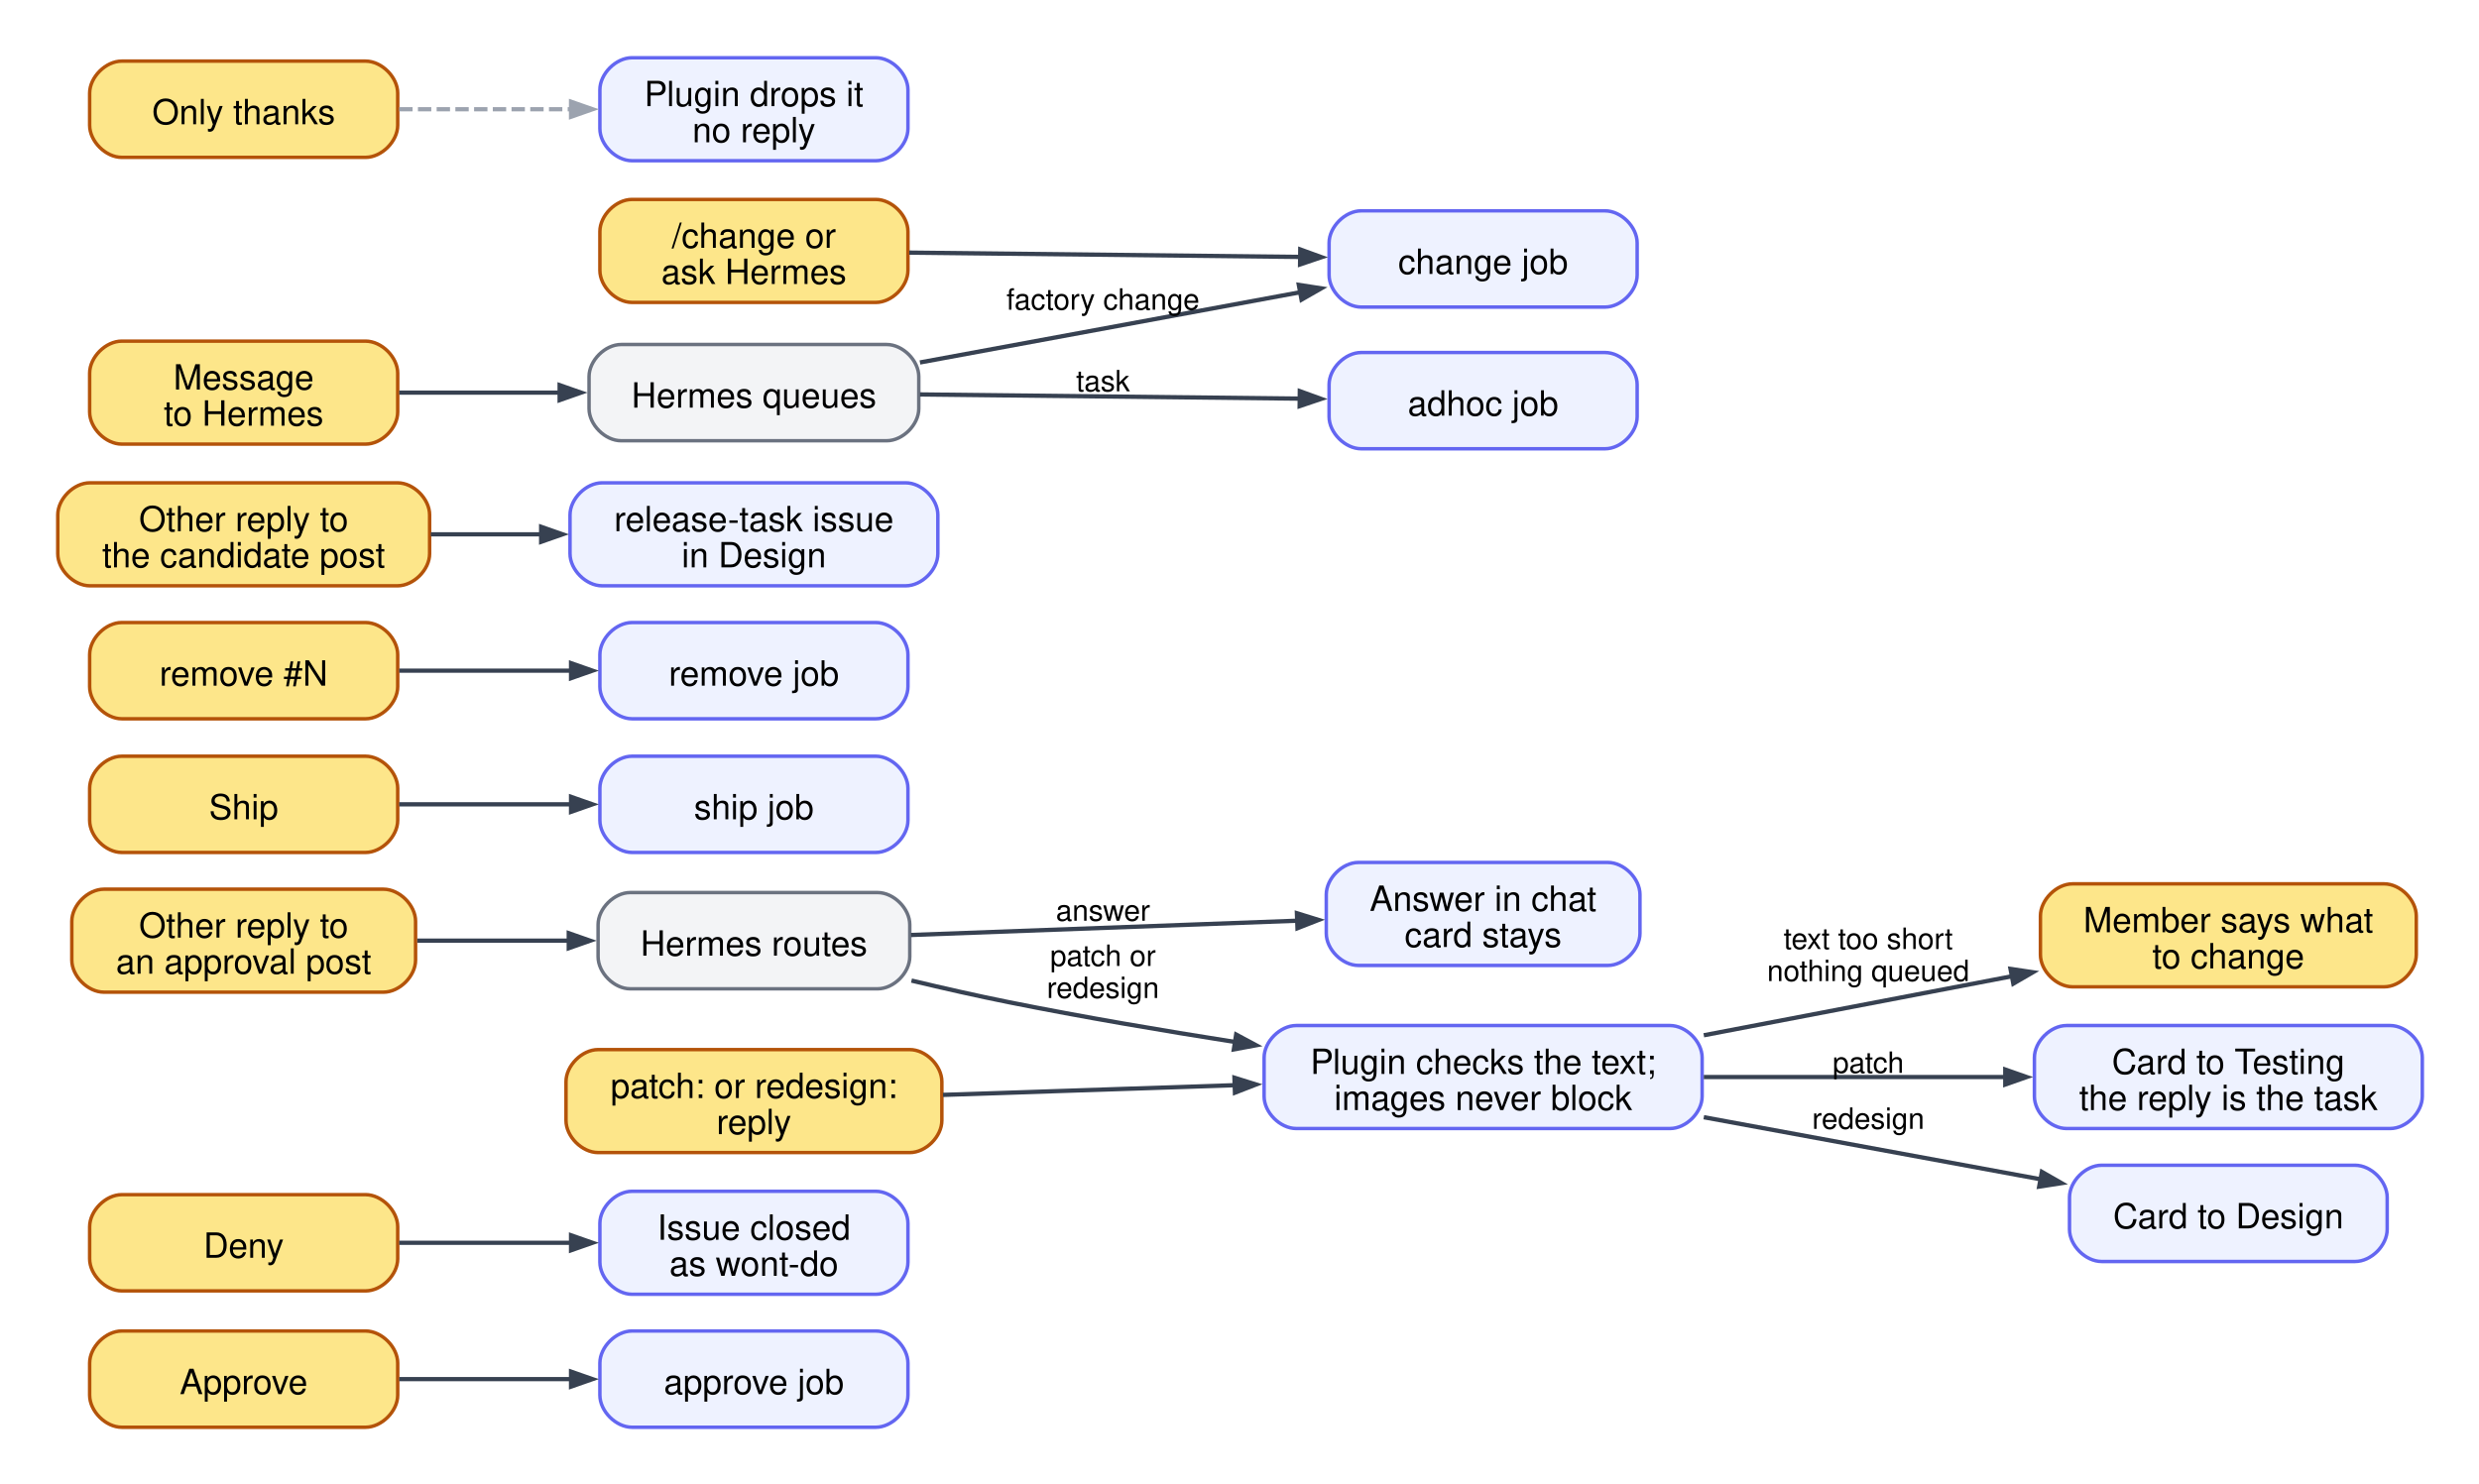
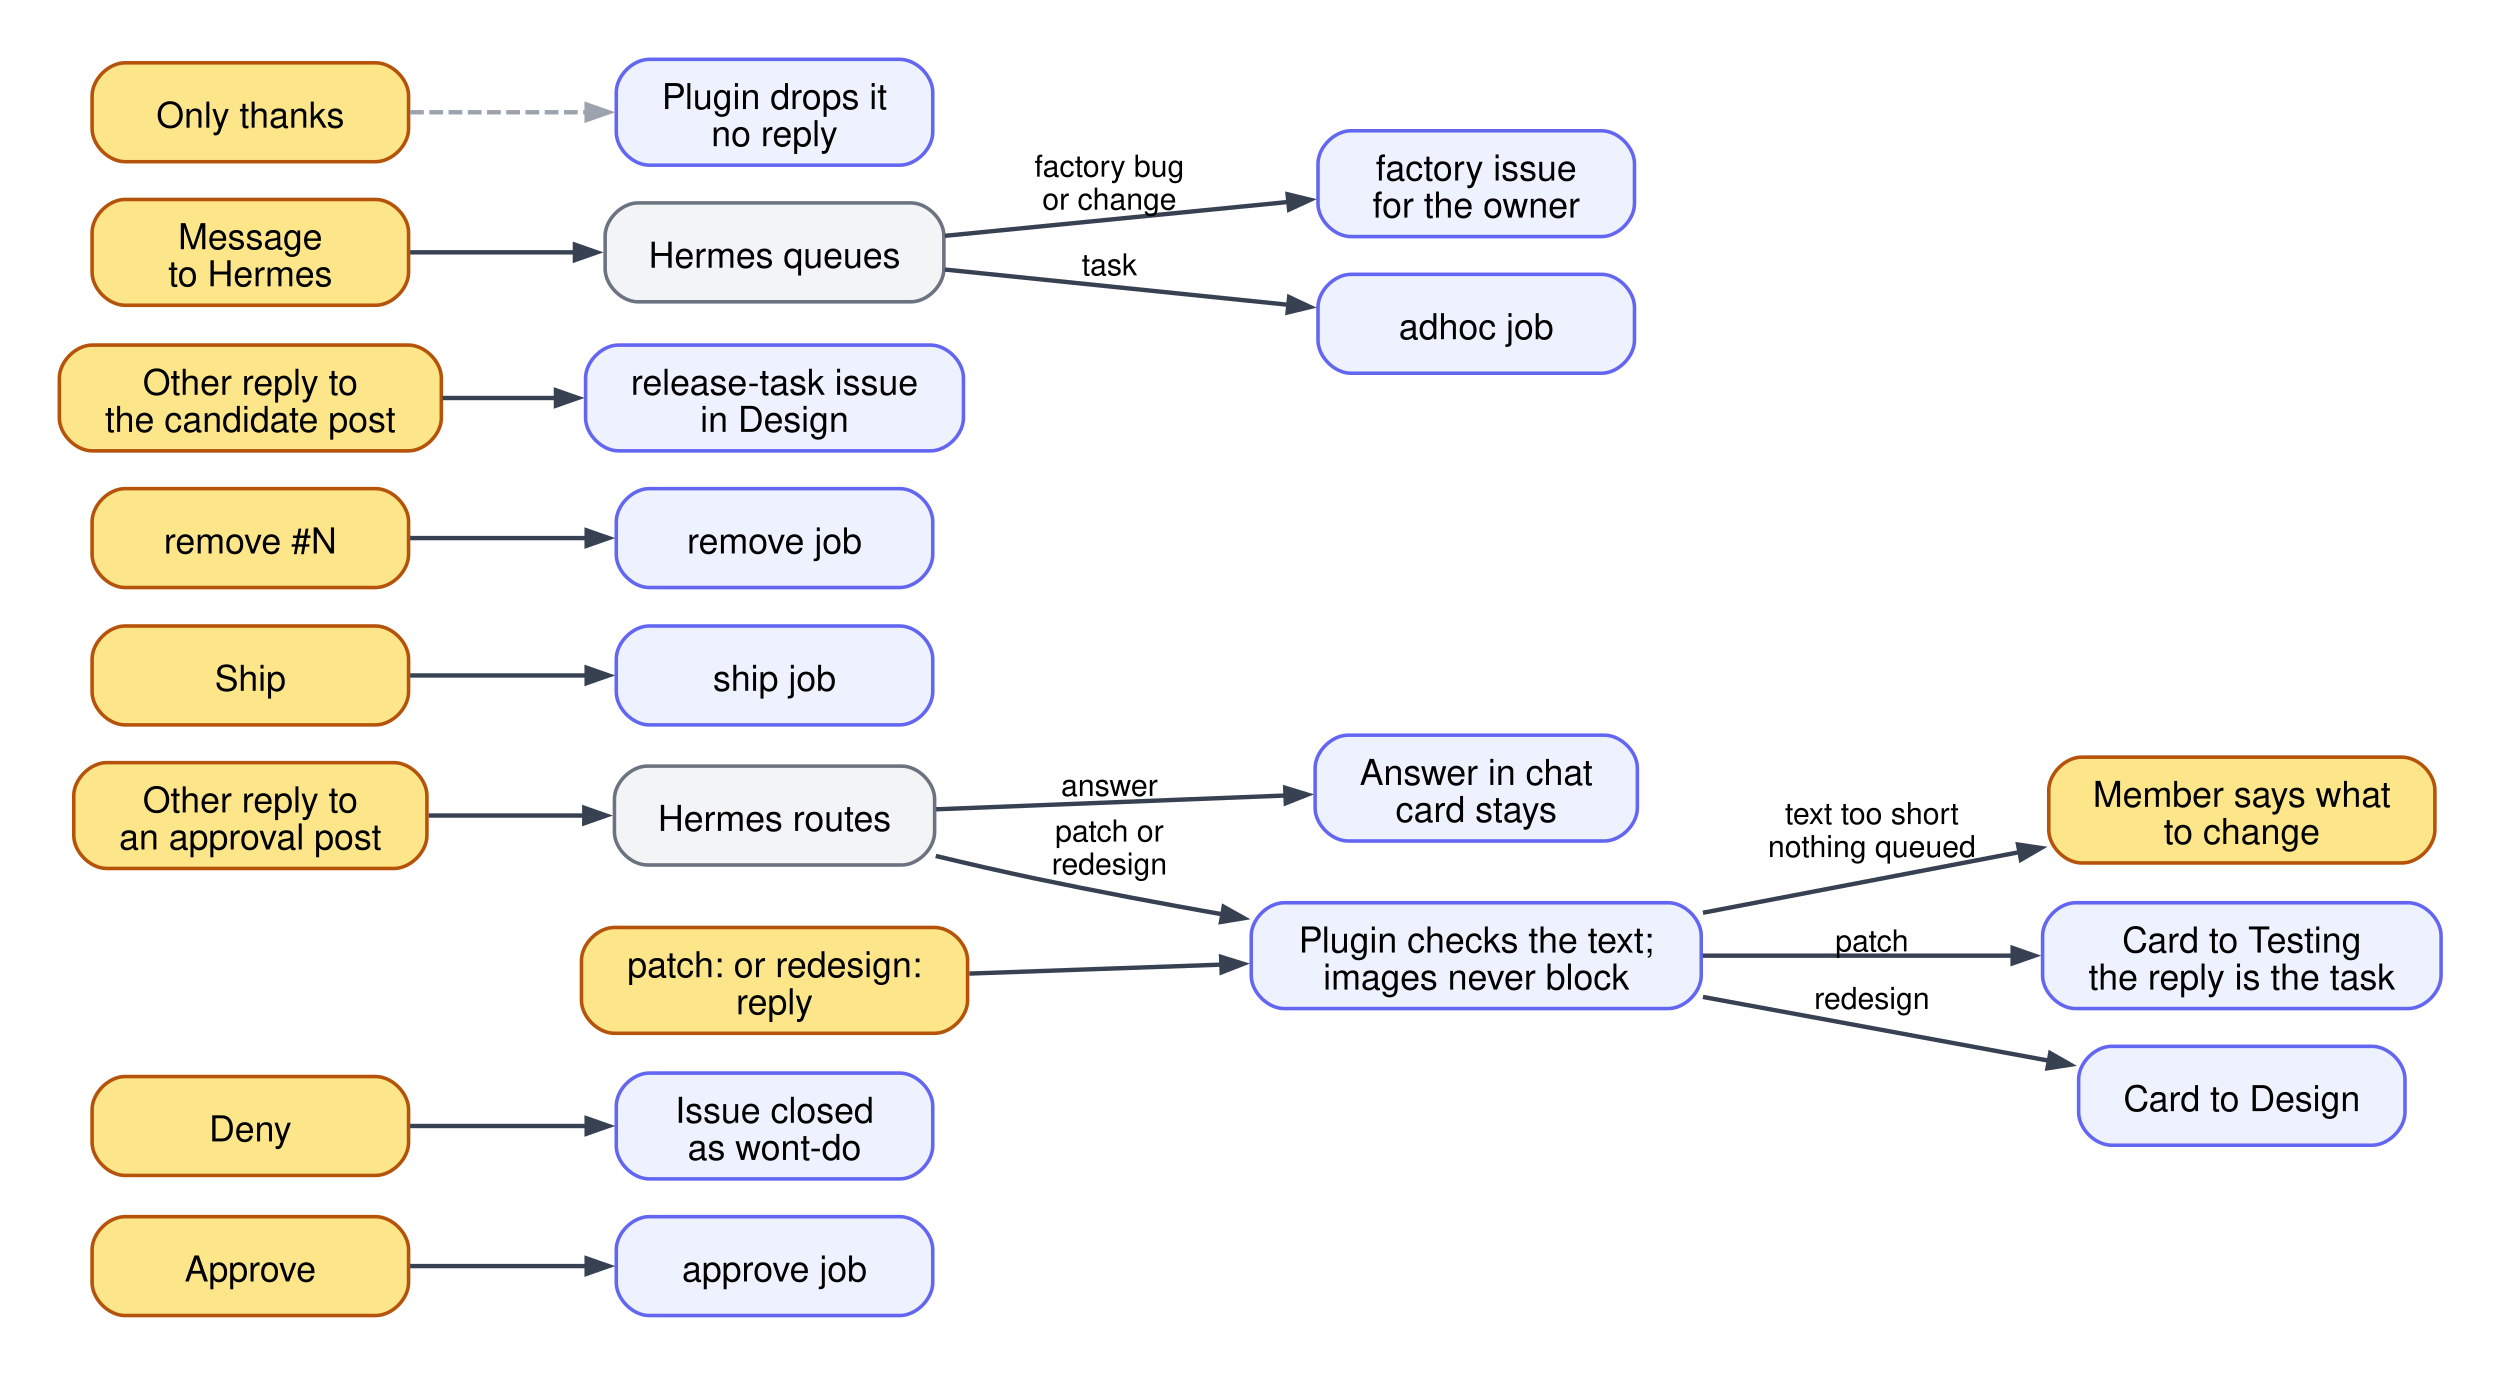
- <svg xmlns="http://www.w3.org/2000/svg" width="927pt" height="555pt" viewBox="0.00 0.00 927.00 555.00">
-   <g id="graph0" class="graph" transform="scale(1 1) rotate(0) translate(21.6 533.86)">
-     <polygon fill="white" stroke="none" points="-21.6,21.6 -21.6,-533.86 905.8,-533.86 905.8,21.6 -21.6,21.6" />
+ <svg xmlns="http://www.w3.org/2000/svg" width="910pt" height="500pt" viewBox="0.00 0.00 910.00 500.00">
+   <g id="graph0" class="graph" transform="scale(1 1) rotate(0) translate(21.6 478.86)">
+     <polygon fill="white" stroke="none" points="-21.6,21.6 -21.6,-478.86 888.55,-478.86 888.55,21.6 -21.6,21.6" />
    <g id="node1" class="node">
      <path fill="#fde68a" stroke="#b45309" stroke-width="1.3" d="M115.12,-36C115.12,-36 23.92,-36 23.92,-36 17.92,-36 11.92,-30 11.92,-24 11.92,-24 11.92,-12 11.92,-12 11.92,-6 17.92,0 23.92,0 23.92,0 115.12,0 115.12,0 121.12,0 127.12,-6 127.12,-12 127.12,-12 127.12,-24 127.12,-24 127.12,-30 121.12,-36 115.12,-36" />
      <text xml:space="preserve" text-anchor="middle" x="69.52" y="-12.4" font-family="Helvetica,sans-Serif" font-size="13.00">Approve</text>
    </g>
-     <g id="node15" class="node">
+     <g id="node14" class="node">
      <path fill="#eef2ff" stroke="#6366f1" stroke-width="1.3" d="M305.92,-36C305.92,-36 214.72,-36 214.72,-36 208.72,-36 202.72,-30 202.72,-24 202.72,-24 202.72,-12 202.72,-12 202.72,-6 208.72,0 214.72,0 214.72,0 305.92,0 305.92,0 311.92,0 317.92,-6 317.92,-12 317.92,-12 317.92,-24 317.92,-24 317.92,-30 311.92,-36 305.92,-36" />
      <text xml:space="preserve" text-anchor="middle" x="260.32" y="-12.4" font-family="Helvetica,sans-Serif" font-size="13.00">approve job</text>
    </g>
    <g id="edge1" class="edge">
      <path fill="none" stroke="#374151" stroke-width="1.6" d="M127.68,-18C148.02,-18 171.09,-18 192.19,-18" />
      <polygon fill="#374151" stroke="#374151" stroke-width="1.6" points="191.94,-20.8 199.94,-18 191.94,-15.2 191.94,-20.8" />
    </g>
    <g id="node2" class="node">
      <path fill="#fde68a" stroke="#b45309" stroke-width="1.3" d="M115.12,-87C115.12,-87 23.92,-87 23.92,-87 17.92,-87 11.92,-81 11.92,-75 11.92,-75 11.92,-63 11.92,-63 11.92,-57 17.92,-51 23.92,-51 23.92,-51 115.12,-51 115.12,-51 121.12,-51 127.12,-57 127.12,-63 127.12,-63 127.12,-75 127.12,-75 127.12,-81 121.12,-87 115.12,-87" />
      <text xml:space="preserve" text-anchor="middle" x="69.52" y="-63.4" font-family="Helvetica,sans-Serif" font-size="13.00">Deny</text>
    </g>
-     <g id="node16" class="node">
+     <g id="node15" class="node">
      <path fill="#eef2ff" stroke="#6366f1" stroke-width="1.3" d="M305.92,-88.26C305.92,-88.26 214.72,-88.26 214.72,-88.26 208.72,-88.26 202.72,-82.26 202.72,-76.26 202.72,-76.26 202.72,-61.74 202.72,-61.74 202.72,-55.74 208.72,-49.74 214.72,-49.74 214.72,-49.74 305.92,-49.74 305.92,-49.74 311.92,-49.74 317.92,-55.74 317.92,-61.74 317.92,-61.74 317.92,-76.26 317.92,-76.26 317.92,-82.26 311.92,-88.26 305.92,-88.26" />
      <text xml:space="preserve" text-anchor="middle" x="260.32" y="-70.15" font-family="Helvetica,sans-Serif" font-size="13.00">Issue closed</text>
      <text xml:space="preserve" text-anchor="middle" x="260.32" y="-56.65" font-family="Helvetica,sans-Serif" font-size="13.00">as wont-do</text>
    </g>
    <g id="edge2" class="edge">
      <path fill="none" stroke="#374151" stroke-width="1.6" d="M127.68,-69C148.02,-69 171.09,-69 192.19,-69" />
      <polygon fill="#374151" stroke="#374151" stroke-width="1.6" points="191.94,-71.8 199.94,-69 191.94,-66.2 191.94,-71.8" />
    </g>
    <g id="node3" class="node">
      <path fill="#fde68a" stroke="#b45309" stroke-width="1.3" d="M121.8,-201.26C121.8,-201.26 17.25,-201.26 17.25,-201.26 11.25,-201.26 5.25,-195.26 5.25,-189.26 5.25,-189.26 5.25,-174.74 5.25,-174.74 5.25,-168.74 11.25,-162.74 17.25,-162.74 17.25,-162.74 121.8,-162.74 121.8,-162.74 127.8,-162.74 133.8,-168.74 133.8,-174.74 133.8,-174.74 133.8,-189.26 133.8,-189.26 133.8,-195.26 127.8,-201.26 121.8,-201.26" />
      <text xml:space="preserve" text-anchor="middle" x="69.52" y="-183.15" font-family="Helvetica,sans-Serif" font-size="13.00">Other reply to</text>
      <text xml:space="preserve" text-anchor="middle" x="69.52" y="-169.65" font-family="Helvetica,sans-Serif" font-size="13.00">an approval post</text>
    </g>
-     <g id="node12" class="node">
+     <g id="node11" class="node">
      <path fill="#f3f4f6" stroke="#6b7280" stroke-width="1.3" d="M306.6,-200C306.6,-200 214.05,-200 214.05,-200 208.05,-200 202.05,-194 202.05,-188 202.05,-188 202.05,-176 202.05,-176 202.05,-170 208.05,-164 214.05,-164 214.05,-164 306.6,-164 306.6,-164 312.6,-164 318.6,-170 318.6,-176 318.6,-176 318.6,-188 318.6,-188 318.6,-194 312.6,-200 306.6,-200" />
      <text xml:space="preserve" text-anchor="middle" x="260.32" y="-176.4" font-family="Helvetica,sans-Serif" font-size="13.00">Hermes routes</text>
    </g>
    <g id="edge3" class="edge">
      <path fill="none" stroke="#374151" stroke-width="1.6" d="M134.44,-182C152.68,-182 172.62,-182 191.11,-182" />
      <polygon fill="#374151" stroke="#374151" stroke-width="1.6" points="191.08,-184.8 199.08,-182 191.08,-179.2 191.08,-184.8" />
    </g>
    <g id="node4" class="node">
      <path fill="#fde68a" stroke="#b45309" stroke-width="1.3" d="M318.6,-141.26C318.6,-141.26 202.05,-141.26 202.05,-141.26 196.05,-141.26 190.05,-135.26 190.05,-129.26 190.05,-129.26 190.05,-114.74 190.05,-114.74 190.05,-108.74 196.05,-102.74 202.05,-102.74 202.05,-102.74 318.6,-102.74 318.6,-102.74 324.6,-102.74 330.6,-108.74 330.6,-114.74 330.6,-114.74 330.6,-129.26 330.6,-129.26 330.6,-135.26 324.6,-141.26 318.6,-141.26" />
      <text xml:space="preserve" text-anchor="middle" x="260.32" y="-123.15" font-family="Helvetica,sans-Serif" font-size="13.00">patch: or redesign:</text>
      <text xml:space="preserve" text-anchor="middle" x="260.32" y="-109.65" font-family="Helvetica,sans-Serif" font-size="13.00">reply</text>
    </g>
-     <g id="node14" class="node">
-       <path fill="#eef2ff" stroke="#6366f1" stroke-width="1.3" d="M602.9,-150.26C602.9,-150.26 463.1,-150.26 463.1,-150.26 457.1,-150.26 451.1,-144.26 451.1,-138.26 451.1,-138.26 451.1,-123.74 451.1,-123.74 451.1,-117.74 457.1,-111.74 463.1,-111.74 463.1,-111.74 602.9,-111.74 602.9,-111.74 608.9,-111.74 614.9,-117.74 614.9,-123.74 614.9,-123.74 614.9,-138.26 614.9,-138.26 614.9,-144.26 608.9,-150.26 602.9,-150.26" />
-       <text xml:space="preserve" text-anchor="middle" x="533" y="-132.15" font-family="Helvetica,sans-Serif" font-size="13.00">Plugin checks the text;</text>
-       <text xml:space="preserve" text-anchor="middle" x="533" y="-118.65" font-family="Helvetica,sans-Serif" font-size="13.00">images never block</text>
+     <g id="node13" class="node">
+       <path fill="#eef2ff" stroke="#6366f1" stroke-width="1.3" d="M585.65,-150.26C585.65,-150.26 445.85,-150.26 445.85,-150.26 439.85,-150.26 433.85,-144.26 433.85,-138.26 433.85,-138.26 433.85,-123.74 433.85,-123.74 433.85,-117.74 439.85,-111.74 445.85,-111.74 445.85,-111.74 585.65,-111.74 585.65,-111.74 591.65,-111.74 597.65,-117.74 597.65,-123.74 597.65,-123.74 597.65,-138.26 597.65,-138.26 597.65,-144.26 591.65,-150.26 585.65,-150.26" />
+       <text xml:space="preserve" text-anchor="middle" x="515.75" y="-132.15" font-family="Helvetica,sans-Serif" font-size="13.00">Plugin checks the text;</text>
+       <text xml:space="preserve" text-anchor="middle" x="515.75" y="-118.65" font-family="Helvetica,sans-Serif" font-size="13.00">images never block</text>
    </g>
    <g id="edge6" class="edge">
-       <path fill="none" stroke="#374151" stroke-width="1.6" d="M331.03,-124.32C364.39,-125.43 404.77,-126.77 440.56,-127.96" />
-       <polygon fill="#374151" stroke="#374151" stroke-width="1.6" points="440.01,-130.74 448.1,-128.21 440.2,-125.15 440.01,-130.74" />
+       <path fill="none" stroke="#374151" stroke-width="1.6" d="M331.25,-124.48C359.68,-125.49 392.92,-126.67 423.24,-127.75" />
+       <polygon fill="#374151" stroke="#374151" stroke-width="1.6" points="422.88,-130.54 430.98,-128.02 423.08,-124.94 422.88,-130.54" />
    </g>
    <g id="node5" class="node">
      <path fill="#fde68a" stroke="#b45309" stroke-width="1.3" d="M115.12,-251C115.12,-251 23.92,-251 23.92,-251 17.92,-251 11.92,-245 11.92,-239 11.92,-239 11.92,-227 11.92,-227 11.92,-221 17.92,-215 23.92,-215 23.92,-215 115.12,-215 115.12,-215 121.12,-215 127.12,-221 127.12,-227 127.12,-227 127.12,-239 127.12,-239 127.12,-245 121.12,-251 115.12,-251" />
      <text xml:space="preserve" text-anchor="middle" x="69.52" y="-227.4" font-family="Helvetica,sans-Serif" font-size="13.00">Ship</text>
    </g>
-     <g id="node20" class="node">
+     <g id="node19" class="node">
      <path fill="#eef2ff" stroke="#6366f1" stroke-width="1.3" d="M305.92,-251C305.92,-251 214.72,-251 214.72,-251 208.72,-251 202.72,-245 202.72,-239 202.72,-239 202.72,-227 202.72,-227 202.72,-221 208.72,-215 214.72,-215 214.72,-215 305.92,-215 305.92,-215 311.92,-215 317.92,-221 317.92,-227 317.92,-227 317.92,-239 317.92,-239 317.92,-245 311.92,-251 305.92,-251" />
      <text xml:space="preserve" text-anchor="middle" x="260.32" y="-227.4" font-family="Helvetica,sans-Serif" font-size="13.00">ship job</text>
    </g>
    <g id="edge10" class="edge">
      <path fill="none" stroke="#374151" stroke-width="1.6" d="M127.68,-233C148.02,-233 171.09,-233 192.19,-233" />
      <polygon fill="#374151" stroke="#374151" stroke-width="1.6" points="191.94,-235.8 199.94,-233 191.94,-230.2 191.94,-235.8" />
    </g>
    <g id="node6" class="node">
      <path fill="#fde68a" stroke="#b45309" stroke-width="1.3" d="M115.12,-301C115.12,-301 23.92,-301 23.92,-301 17.92,-301 11.92,-295 11.92,-289 11.92,-289 11.92,-277 11.92,-277 11.92,-271 17.92,-265 23.92,-265 23.92,-265 115.12,-265 115.12,-265 121.12,-265 127.12,-271 127.12,-277 127.12,-277 127.12,-289 127.12,-289 127.12,-295 121.12,-301 115.12,-301" />
      <text xml:space="preserve" text-anchor="middle" x="69.52" y="-277.4" font-family="Helvetica,sans-Serif" font-size="13.00">remove #N</text>
    </g>
-     <g id="node21" class="node">
+     <g id="node20" class="node">
      <path fill="#eef2ff" stroke="#6366f1" stroke-width="1.3" d="M305.92,-301C305.92,-301 214.72,-301 214.72,-301 208.72,-301 202.72,-295 202.72,-289 202.72,-289 202.72,-277 202.72,-277 202.72,-271 208.72,-265 214.72,-265 214.72,-265 305.92,-265 305.92,-265 311.92,-265 317.92,-271 317.92,-277 317.92,-277 317.92,-289 317.92,-289 317.92,-295 311.92,-301 305.92,-301" />
      <text xml:space="preserve" text-anchor="middle" x="260.32" y="-277.4" font-family="Helvetica,sans-Serif" font-size="13.00">remove job</text>
    </g>
    <g id="edge11" class="edge">
      <path fill="none" stroke="#374151" stroke-width="1.6" d="M127.68,-283C148.02,-283 171.09,-283 192.19,-283" />
      <polygon fill="#374151" stroke="#374151" stroke-width="1.6" points="191.94,-285.8 199.94,-283 191.94,-280.2 191.94,-285.8" />
    </g>
    <g id="node7" class="node">
      <path fill="#fde68a" stroke="#b45309" stroke-width="1.3" d="M127.05,-353.26C127.05,-353.26 12,-353.26 12,-353.26 6,-353.26 0,-347.26 0,-341.26 0,-341.26 0,-326.74 0,-326.74 0,-320.74 6,-314.74 12,-314.74 12,-314.74 127.05,-314.74 127.05,-314.74 133.05,-314.74 139.05,-320.74 139.05,-326.74 139.05,-326.74 139.05,-341.26 139.05,-341.26 139.05,-347.26 133.05,-353.26 127.05,-353.26" />
      <text xml:space="preserve" text-anchor="middle" x="69.52" y="-335.15" font-family="Helvetica,sans-Serif" font-size="13.00">Other reply to</text>
      <text xml:space="preserve" text-anchor="middle" x="69.52" y="-321.65" font-family="Helvetica,sans-Serif" font-size="13.00">the candidate post</text>
    </g>
-     <g id="node22" class="node">
+     <g id="node21" class="node">
      <path fill="#eef2ff" stroke="#6366f1" stroke-width="1.3" d="M317.1,-353.26C317.1,-353.26 203.55,-353.26 203.55,-353.26 197.55,-353.26 191.55,-347.26 191.55,-341.26 191.55,-341.26 191.55,-326.74 191.55,-326.74 191.55,-320.74 197.55,-314.74 203.55,-314.74 203.55,-314.74 317.1,-314.74 317.1,-314.74 323.1,-314.74 329.1,-320.74 329.1,-326.74 329.1,-326.74 329.1,-341.26 329.1,-341.26 329.1,-347.26 323.1,-353.26 317.1,-353.26" />
      <text xml:space="preserve" text-anchor="middle" x="260.32" y="-335.15" font-family="Helvetica,sans-Serif" font-size="13.00">release-task issue</text>
      <text xml:space="preserve" text-anchor="middle" x="260.32" y="-321.65" font-family="Helvetica,sans-Serif" font-size="13.00">in Design</text>
    </g>
    <g id="edge12" class="edge">
      <path fill="none" stroke="#374151" stroke-width="1.6" d="M139.49,-334C152.92,-334 167.09,-334 180.8,-334" />
      <polygon fill="#374151" stroke="#374151" stroke-width="1.6" points="180.76,-336.8 188.76,-334 180.76,-331.2 180.76,-336.8" />
    </g>
    <g id="node8" class="node">
-       <path fill="#fde68a" stroke="#b45309" stroke-width="1.3" d="M305.92,-459.26C305.92,-459.26 214.72,-459.26 214.72,-459.26 208.72,-459.26 202.72,-453.26 202.72,-447.26 202.72,-447.26 202.72,-432.74 202.72,-432.74 202.72,-426.74 208.72,-420.74 214.72,-420.74 214.72,-420.74 305.92,-420.74 305.92,-420.74 311.92,-420.74 317.92,-426.74 317.92,-432.74 317.92,-432.74 317.92,-447.26 317.92,-447.26 317.92,-453.26 311.92,-459.26 305.92,-459.26" />
-       <text xml:space="preserve" text-anchor="middle" x="260.32" y="-441.15" font-family="Helvetica,sans-Serif" font-size="13.00">/change or</text>
-       <text xml:space="preserve" text-anchor="middle" x="260.32" y="-427.65" font-family="Helvetica,sans-Serif" font-size="13.00">ask Hermes</text>
-     </g>
-     <g id="node23" class="node">
-       <path fill="#eef2ff" stroke="#6366f1" stroke-width="1.3" d="M578.6,-455C578.6,-455 487.4,-455 487.4,-455 481.4,-455 475.4,-449 475.4,-443 475.4,-443 475.4,-431 475.4,-431 475.4,-425 481.4,-419 487.4,-419 487.4,-419 578.6,-419 578.6,-419 584.6,-419 590.6,-425 590.6,-431 590.6,-431 590.6,-443 590.6,-443 590.6,-449 584.6,-455 578.6,-455" />
-       <text xml:space="preserve" text-anchor="middle" x="533" y="-431.4" font-family="Helvetica,sans-Serif" font-size="13.00">change job</text>
-     </g>
-     <g id="edge13" class="edge">
-       <path fill="none" stroke="#374151" stroke-width="1.6" d="M318.4,-439.37C361.13,-438.89 419.74,-438.24 464.75,-437.75" />
-       <polygon fill="#374151" stroke="#374151" stroke-width="1.6" points="464.62,-440.55 472.58,-437.66 464.55,-434.95 464.62,-440.55" />
-     </g>
-     <g id="node9" class="node">
      <path fill="#fde68a" stroke="#b45309" stroke-width="1.3" d="M115.12,-406.26C115.12,-406.26 23.92,-406.26 23.92,-406.26 17.92,-406.26 11.92,-400.26 11.92,-394.26 11.92,-394.26 11.92,-379.74 11.92,-379.74 11.92,-373.74 17.92,-367.74 23.92,-367.74 23.92,-367.74 115.12,-367.74 115.12,-367.74 121.12,-367.74 127.12,-373.74 127.12,-379.74 127.12,-379.74 127.12,-394.26 127.12,-394.26 127.12,-400.26 121.12,-406.26 115.12,-406.26" />
      <text xml:space="preserve" text-anchor="middle" x="69.52" y="-388.15" font-family="Helvetica,sans-Serif" font-size="13.00">Message</text>
      <text xml:space="preserve" text-anchor="middle" x="69.52" y="-374.65" font-family="Helvetica,sans-Serif" font-size="13.00">to Hermes</text>
    </g>
-     <g id="node13" class="node">
+     <g id="node12" class="node">
      <path fill="#f3f4f6" stroke="#6b7280" stroke-width="1.3" d="M309.97,-405C309.97,-405 210.67,-405 210.67,-405 204.67,-405 198.67,-399 198.67,-393 198.67,-393 198.67,-381 198.67,-381 198.67,-375 204.67,-369 210.67,-369 210.67,-369 309.97,-369 309.97,-369 315.97,-369 321.97,-375 321.97,-381 321.97,-381 321.97,-393 321.97,-393 321.97,-399 315.97,-405 309.97,-405" />
      <text xml:space="preserve" text-anchor="middle" x="260.32" y="-381.4" font-family="Helvetica,sans-Serif" font-size="13.00">Hermes queues</text>
    </g>
-     <g id="edge14" class="edge">
+     <g id="edge13" class="edge">
      <path fill="none" stroke="#374151" stroke-width="1.6" d="M127.68,-387C146.63,-387 167.96,-387 187.85,-387" />
      <polygon fill="#374151" stroke="#374151" stroke-width="1.6" points="187.67,-389.8 195.67,-387 187.67,-384.2 187.67,-389.8" />
    </g>
+     <g id="node9" class="node">
+       <path fill="#fde68a" stroke="#b45309" stroke-width="1.3" d="M115.12,-456C115.12,-456 23.92,-456 23.92,-456 17.92,-456 11.92,-450 11.92,-444 11.92,-444 11.92,-432 11.92,-432 11.92,-426 17.92,-420 23.92,-420 23.92,-420 115.12,-420 115.12,-420 121.12,-420 127.12,-426 127.12,-432 127.12,-432 127.12,-444 127.12,-444 127.12,-450 121.12,-456 115.12,-456" />
+       <text xml:space="preserve" text-anchor="middle" x="69.52" y="-432.4" font-family="Helvetica,sans-Serif" font-size="13.00">Only thanks</text>
+     </g>
+     <g id="node24" class="node">
+       <path fill="#eef2ff" stroke="#6366f1" stroke-width="1.3" d="M305.92,-457.26C305.92,-457.26 214.72,-457.26 214.72,-457.26 208.72,-457.26 202.72,-451.26 202.72,-445.26 202.72,-445.26 202.72,-430.74 202.72,-430.74 202.72,-424.74 208.72,-418.74 214.72,-418.74 214.72,-418.74 305.92,-418.74 305.92,-418.74 311.92,-418.74 317.92,-424.74 317.92,-430.74 317.92,-430.74 317.92,-445.26 317.92,-445.26 317.92,-451.26 311.92,-457.26 305.92,-457.26" />
+       <text xml:space="preserve" text-anchor="middle" x="260.32" y="-439.15" font-family="Helvetica,sans-Serif" font-size="13.00">Plugin drops it</text>
+       <text xml:space="preserve" text-anchor="middle" x="260.32" y="-425.65" font-family="Helvetica,sans-Serif" font-size="13.00">no reply</text>
+     </g>
+     <g id="edge16" class="edge">
+       <path fill="none" stroke="#9ca3af" stroke-width="1.6" stroke-dasharray="5,2" d="M127.68,-438C148.02,-438 171.09,-438 192.19,-438" />
+       <polygon fill="#9ca3af" stroke="#9ca3af" stroke-width="1.6" points="191.94,-440.8 199.94,-438 191.94,-435.2 191.94,-440.8" />
+     </g>
    <g id="node10" class="node">
-       <path fill="#fde68a" stroke="#b45309" stroke-width="1.3" d="M115.12,-511C115.12,-511 23.92,-511 23.92,-511 17.92,-511 11.92,-505 11.92,-499 11.92,-499 11.92,-487 11.92,-487 11.92,-481 17.92,-475 23.92,-475 23.92,-475 115.12,-475 115.12,-475 121.12,-475 127.12,-481 127.12,-487 127.12,-487 127.12,-499 127.12,-499 127.12,-505 121.12,-511 115.12,-511" />
-       <text xml:space="preserve" text-anchor="middle" x="69.52" y="-487.4" font-family="Helvetica,sans-Serif" font-size="13.00">Only thanks</text>
-     </g>
-     <g id="node25" class="node">
-       <path fill="#eef2ff" stroke="#6366f1" stroke-width="1.3" d="M305.92,-512.26C305.92,-512.26 214.72,-512.26 214.72,-512.26 208.72,-512.26 202.72,-506.26 202.72,-500.26 202.72,-500.26 202.72,-485.74 202.72,-485.74 202.72,-479.74 208.72,-473.74 214.72,-473.74 214.72,-473.74 305.92,-473.74 305.92,-473.74 311.92,-473.74 317.92,-479.74 317.92,-485.74 317.92,-485.74 317.92,-500.26 317.92,-500.26 317.92,-506.26 311.92,-512.26 305.92,-512.26" />
-       <text xml:space="preserve" text-anchor="middle" x="260.32" y="-494.15" font-family="Helvetica,sans-Serif" font-size="13.00">Plugin drops it</text>
-       <text xml:space="preserve" text-anchor="middle" x="260.32" y="-480.65" font-family="Helvetica,sans-Serif" font-size="13.00">no reply</text>
-     </g>
-     <g id="edge17" class="edge">
-       <path fill="none" stroke="#9ca3af" stroke-width="1.6" stroke-dasharray="5,2" d="M127.68,-493C148.02,-493 171.09,-493 192.19,-493" />
-       <polygon fill="#9ca3af" stroke="#9ca3af" stroke-width="1.6" points="191.94,-495.8 199.94,-493 191.94,-490.2 191.94,-495.8" />
-     </g>
-     <g id="node11" class="node">
-       <path fill="#fde68a" stroke="#b45309" stroke-width="1.3" d="M869.95,-203.26C869.95,-203.26 753.4,-203.26 753.4,-203.26 747.4,-203.26 741.4,-197.26 741.4,-191.26 741.4,-191.26 741.4,-176.74 741.4,-176.74 741.4,-170.74 747.4,-164.74 753.4,-164.74 753.4,-164.74 869.95,-164.74 869.95,-164.74 875.95,-164.74 881.95,-170.74 881.95,-176.74 881.95,-176.74 881.95,-191.26 881.95,-191.26 881.95,-197.26 875.95,-203.26 869.95,-203.26" />
-       <text xml:space="preserve" text-anchor="middle" x="811.67" y="-185.15" font-family="Helvetica,sans-Serif" font-size="13.00">Member says what</text>
-       <text xml:space="preserve" text-anchor="middle" x="811.67" y="-171.65" font-family="Helvetica,sans-Serif" font-size="13.00">to change</text>
+       <path fill="#fde68a" stroke="#b45309" stroke-width="1.3" d="M852.7,-203.26C852.7,-203.26 736.15,-203.26 736.15,-203.26 730.15,-203.26 724.15,-197.26 724.15,-191.26 724.15,-191.26 724.15,-176.74 724.15,-176.74 724.15,-170.74 730.15,-164.74 736.15,-164.74 736.15,-164.74 852.7,-164.74 852.7,-164.74 858.7,-164.74 864.7,-170.74 864.7,-176.74 864.7,-176.74 864.7,-191.26 864.7,-191.26 864.7,-197.26 858.7,-203.26 852.7,-203.26" />
+       <text xml:space="preserve" text-anchor="middle" x="794.42" y="-185.15" font-family="Helvetica,sans-Serif" font-size="13.00">Member says what</text>
+       <text xml:space="preserve" text-anchor="middle" x="794.42" y="-171.65" font-family="Helvetica,sans-Serif" font-size="13.00">to change</text>
    </g>
    <g id="edge5" class="edge">
-       <path fill="none" stroke="#374151" stroke-width="1.6" d="M319.24,-167.08C331.22,-164.22 343.79,-161.37 355.6,-159 383.08,-153.48 413.15,-148.36 440.55,-144.06" />
-       <polygon fill="#374151" stroke="#374151" stroke-width="1.6" points="440.65,-146.88 448.12,-142.88 439.79,-141.34 440.65,-146.88" />
-       <text xml:space="preserve" text-anchor="middle" x="390.85" y="-172.55" font-family="Helvetica,sans-Serif" font-size="11.00">patch or</text>
-       <text xml:space="preserve" text-anchor="middle" x="390.85" y="-160.55" font-family="Helvetica,sans-Serif" font-size="11.00">redesign</text>
+       <path fill="none" stroke="#374151" stroke-width="1.6" d="M319.02,-167.29C331.08,-164.4 343.73,-161.49 355.6,-159 377.51,-154.41 401.21,-149.96 423.48,-146.01" />
+       <polygon fill="#374151" stroke="#374151" stroke-width="1.6" points="423.81,-148.79 431.21,-144.65 422.84,-143.27 423.81,-148.79" />
+       <text xml:space="preserve" text-anchor="middle" x="382.22" y="-172.55" font-family="Helvetica,sans-Serif" font-size="11.00">patch or</text>
+       <text xml:space="preserve" text-anchor="middle" x="382.22" y="-160.55" font-family="Helvetica,sans-Serif" font-size="11.00">redesign</text>
+     </g>
+     <g id="node16" class="node">
+       <path fill="#eef2ff" stroke="#6366f1" stroke-width="1.3" d="M562.4,-211.26C562.4,-211.26 469.1,-211.26 469.1,-211.26 463.1,-211.26 457.1,-205.26 457.1,-199.26 457.1,-199.26 457.1,-184.74 457.1,-184.74 457.1,-178.74 463.1,-172.74 469.1,-172.74 469.1,-172.74 562.4,-172.74 562.4,-172.74 568.4,-172.74 574.4,-178.74 574.4,-184.74 574.4,-184.74 574.4,-199.26 574.4,-199.26 574.4,-205.26 568.4,-211.26 562.4,-211.26" />
+       <text xml:space="preserve" text-anchor="middle" x="515.75" y="-193.15" font-family="Helvetica,sans-Serif" font-size="13.00">Answer in chat</text>
+       <text xml:space="preserve" text-anchor="middle" x="515.75" y="-179.65" font-family="Helvetica,sans-Serif" font-size="13.00">card stays</text>
+     </g>
+     <g id="edge4" class="edge">
+       <path fill="none" stroke="#374151" stroke-width="1.6" d="M319.15,-184.28C357.05,-185.78 406.75,-187.74 446.58,-189.31" />
+       <polygon fill="#374151" stroke="#374151" stroke-width="1.6" points="446.21,-192.1 454.32,-189.62 446.43,-186.5 446.21,-192.1" />
+       <text xml:space="preserve" text-anchor="middle" x="382.22" y="-189.15" font-family="Helvetica,sans-Serif" font-size="11.00">answer</text>
+     </g>
+     <g id="node22" class="node">
+       <path fill="#eef2ff" stroke="#6366f1" stroke-width="1.3" d="M561.35,-431.26C561.35,-431.26 470.15,-431.26 470.15,-431.26 464.15,-431.26 458.15,-425.26 458.15,-419.26 458.15,-419.26 458.15,-404.74 458.15,-404.74 458.15,-398.74 464.15,-392.74 470.15,-392.74 470.15,-392.74 561.35,-392.74 561.35,-392.74 567.35,-392.74 573.35,-398.74 573.35,-404.74 573.35,-404.74 573.35,-419.26 573.35,-419.26 573.35,-425.26 567.35,-431.26 561.35,-431.26" />
+       <text xml:space="preserve" text-anchor="middle" x="515.75" y="-413.15" font-family="Helvetica,sans-Serif" font-size="13.00">factory issue</text>
+       <text xml:space="preserve" text-anchor="middle" x="515.75" y="-399.65" font-family="Helvetica,sans-Serif" font-size="13.00">for the owner</text>
+     </g>
+     <g id="edge15" class="edge">
+       <path fill="none" stroke="#374151" stroke-width="1.6" d="M322.35,-393.02C360.13,-396.75 408.68,-401.54 447.55,-405.37" />
+       <polygon fill="#374151" stroke="#374151" stroke-width="1.6" points="447.08,-408.14 455.32,-406.14 447.63,-402.57 447.08,-408.14" />
+       <text xml:space="preserve" text-anchor="middle" x="382.22" y="-414.55" font-family="Helvetica,sans-Serif" font-size="11.00">factory bug</text>
+       <text xml:space="preserve" text-anchor="middle" x="382.22" y="-402.55" font-family="Helvetica,sans-Serif" font-size="11.00">or change</text>
+     </g>
+     <g id="node23" class="node">
+       <path fill="#eef2ff" stroke="#6366f1" stroke-width="1.3" d="M561.35,-379C561.35,-379 470.15,-379 470.15,-379 464.15,-379 458.15,-373 458.15,-367 458.15,-367 458.15,-355 458.15,-355 458.15,-349 464.15,-343 470.15,-343 470.15,-343 561.35,-343 561.35,-343 567.35,-343 573.35,-349 573.35,-355 573.35,-355 573.35,-367 573.35,-367 573.35,-373 567.35,-379 561.35,-379" />
+       <text xml:space="preserve" text-anchor="middle" x="515.75" y="-355.4" font-family="Helvetica,sans-Serif" font-size="13.00">adhoc job</text>
+     </g>
+     <g id="edge14" class="edge">
+       <path fill="none" stroke="#374151" stroke-width="1.6" d="M322.35,-380.74C360.13,-376.86 408.68,-371.88 447.55,-367.89" />
+       <polygon fill="#374151" stroke="#374151" stroke-width="1.6" points="447.65,-370.7 455.32,-367.1 447.08,-365.13 447.65,-370.7" />
+       <text xml:space="preserve" text-anchor="middle" x="382.22" y="-378.64" font-family="Helvetica,sans-Serif" font-size="11.00">task</text>
+     </g>
+     <g id="edge9" class="edge">
+       <path fill="none" stroke="#374151" stroke-width="1.6" d="M598.27,-146.62C634.69,-153.59 677.48,-161.79 713.69,-168.73" />
+       <polygon fill="#374151" stroke="#374151" stroke-width="1.6" points="712.96,-171.44 721.34,-170.19 714.01,-165.94 712.96,-171.44" />
+       <text xml:space="preserve" text-anchor="middle" x="659.77" y="-178.89" font-family="Helvetica,sans-Serif" font-size="11.00">text too short</text>
+       <text xml:space="preserve" text-anchor="middle" x="659.77" y="-166.89" font-family="Helvetica,sans-Serif" font-size="11.00">nothing queued</text>
    </g>
    <g id="node17" class="node">
-       <path fill="#eef2ff" stroke="#6366f1" stroke-width="1.3" d="M579.65,-211.26C579.65,-211.26 486.35,-211.26 486.35,-211.26 480.35,-211.26 474.35,-205.26 474.35,-199.26 474.35,-199.26 474.35,-184.74 474.35,-184.74 474.35,-178.74 480.35,-172.74 486.35,-172.74 486.35,-172.74 579.65,-172.74 579.65,-172.74 585.65,-172.74 591.65,-178.74 591.65,-184.74 591.65,-184.74 591.65,-199.26 591.65,-199.26 591.65,-205.26 585.65,-211.26 579.65,-211.26" />
-       <text xml:space="preserve" text-anchor="middle" x="533" y="-193.15" font-family="Helvetica,sans-Serif" font-size="13.00">Answer in chat</text>
-       <text xml:space="preserve" text-anchor="middle" x="533" y="-179.65" font-family="Helvetica,sans-Serif" font-size="13.00">card stays</text>
+       <path fill="#eef2ff" stroke="#6366f1" stroke-width="1.3" d="M854.95,-150.26C854.95,-150.26 733.9,-150.26 733.9,-150.26 727.9,-150.26 721.9,-144.26 721.9,-138.26 721.9,-138.26 721.9,-123.74 721.9,-123.74 721.9,-117.74 727.9,-111.74 733.9,-111.74 733.9,-111.74 854.95,-111.74 854.95,-111.74 860.95,-111.74 866.95,-117.74 866.95,-123.74 866.95,-123.74 866.95,-138.26 866.95,-138.26 866.95,-144.26 860.95,-150.26 854.95,-150.26" />
+       <text xml:space="preserve" text-anchor="middle" x="794.42" y="-132.15" font-family="Helvetica,sans-Serif" font-size="13.00">Card to Testing</text>
+       <text xml:space="preserve" text-anchor="middle" x="794.42" y="-118.65" font-family="Helvetica,sans-Serif" font-size="13.00">the reply is the task</text>
    </g>
-     <g id="edge4" class="edge">
-       <path fill="none" stroke="#374151" stroke-width="1.6" d="M319.06,-184.13C361.41,-185.7 419.07,-187.83 463.71,-189.48" />
-       <polygon fill="#374151" stroke="#374151" stroke-width="1.6" points="463.37,-192.27 471.47,-189.76 463.58,-186.67 463.37,-192.27" />
-       <text xml:space="preserve" text-anchor="middle" x="390.85" y="-189.45" font-family="Helvetica,sans-Serif" font-size="11.00">answer</text>
-     </g>
-     <g id="edge16" class="edge">
-       <path fill="none" stroke="#374151" stroke-width="1.6" d="M322.41,-398.28C364.7,-406.1 421.01,-416.5 464.61,-424.55" />
-       <polygon fill="#374151" stroke="#374151" stroke-width="1.6" points="464.08,-427.3 472.46,-426 465.1,-421.79 464.08,-427.3" />
-       <text xml:space="preserve" text-anchor="middle" x="390.85" y="-418.03" font-family="Helvetica,sans-Serif" font-size="11.00">factory change</text>
-     </g>
-     <g id="node24" class="node">
-       <path fill="#eef2ff" stroke="#6366f1" stroke-width="1.3" d="M578.6,-402C578.6,-402 487.4,-402 487.4,-402 481.4,-402 475.4,-396 475.4,-390 475.4,-390 475.4,-378 475.4,-378 475.4,-372 481.4,-366 487.4,-366 487.4,-366 578.6,-366 578.6,-366 584.6,-366 590.6,-372 590.6,-378 590.6,-378 590.6,-390 590.6,-390 590.6,-396 584.6,-402 578.6,-402" />
-       <text xml:space="preserve" text-anchor="middle" x="533" y="-378.4" font-family="Helvetica,sans-Serif" font-size="13.00">adhoc job</text>
-     </g>
-     <g id="edge15" class="edge">
-       <path fill="none" stroke="#374151" stroke-width="1.6" d="M322.41,-386.32C364.7,-385.85 421.01,-385.23 464.61,-384.75" />
-       <polygon fill="#374151" stroke="#374151" stroke-width="1.6" points="464.45,-387.55 472.42,-384.66 464.39,-381.95 464.45,-387.55" />
-       <text xml:space="preserve" text-anchor="middle" x="390.85" y="-387.49" font-family="Helvetica,sans-Serif" font-size="11.00">task</text>
-     </g>
-     <g id="edge9" class="edge">
-       <path fill="none" stroke="#374151" stroke-width="1.6" d="M615.52,-146.62C651.94,-153.59 694.73,-161.79 730.94,-168.73" />
-       <polygon fill="#374151" stroke="#374151" stroke-width="1.6" points="730.21,-171.44 738.59,-170.19 731.26,-165.94 730.21,-171.44" />
-       <text xml:space="preserve" text-anchor="middle" x="677.02" y="-178.89" font-family="Helvetica,sans-Serif" font-size="11.00">text too short</text>
-       <text xml:space="preserve" text-anchor="middle" x="677.02" y="-166.89" font-family="Helvetica,sans-Serif" font-size="11.00">nothing queued</text>
+     <g id="edge7" class="edge">
+       <path fill="none" stroke="#374151" stroke-width="1.6" d="M598.27,-131C633.81,-131 675.41,-131 711.05,-131" />
+       <polygon fill="#374151" stroke="#374151" stroke-width="1.6" points="711,-133.8 719,-131 711,-128.2 711,-133.8" />
+       <text xml:space="preserve" text-anchor="middle" x="659.77" y="-132.55" font-family="Helvetica,sans-Serif" font-size="11.00">patch</text>
    </g>
    <g id="node18" class="node">
-       <path fill="#eef2ff" stroke="#6366f1" stroke-width="1.3" d="M872.2,-150.26C872.2,-150.26 751.15,-150.26 751.15,-150.26 745.15,-150.26 739.15,-144.26 739.15,-138.26 739.15,-138.26 739.15,-123.74 739.15,-123.74 739.15,-117.74 745.15,-111.74 751.15,-111.74 751.15,-111.74 872.2,-111.74 872.2,-111.74 878.2,-111.74 884.2,-117.74 884.2,-123.74 884.2,-123.74 884.2,-138.26 884.2,-138.26 884.2,-144.26 878.2,-150.26 872.2,-150.26" />
-       <text xml:space="preserve" text-anchor="middle" x="811.67" y="-132.15" font-family="Helvetica,sans-Serif" font-size="13.00">Card to Testing</text>
-       <text xml:space="preserve" text-anchor="middle" x="811.67" y="-118.65" font-family="Helvetica,sans-Serif" font-size="13.00">the reply is the task</text>
-     </g>
-     <g id="edge7" class="edge">
-       <path fill="none" stroke="#374151" stroke-width="1.6" d="M615.52,-131C651.06,-131 692.66,-131 728.3,-131" />
-       <polygon fill="#374151" stroke="#374151" stroke-width="1.6" points="728.25,-133.8 736.25,-131 728.25,-128.2 728.25,-133.8" />
-       <text xml:space="preserve" text-anchor="middle" x="677.02" y="-132.55" font-family="Helvetica,sans-Serif" font-size="11.00">patch</text>
-     </g>
-     <g id="node19" class="node">
-       <path fill="#eef2ff" stroke="#6366f1" stroke-width="1.3" d="M859.07,-98C859.07,-98 764.27,-98 764.27,-98 758.27,-98 752.27,-92 752.27,-86 752.27,-86 752.27,-74 752.27,-74 752.27,-68 758.27,-62 764.27,-62 764.27,-62 859.07,-62 859.07,-62 865.07,-62 871.07,-68 871.07,-74 871.07,-74 871.07,-86 871.07,-86 871.07,-92 865.07,-98 859.07,-98" />
-       <text xml:space="preserve" text-anchor="middle" x="811.67" y="-74.4" font-family="Helvetica,sans-Serif" font-size="13.00">Card to Design</text>
+       <path fill="#eef2ff" stroke="#6366f1" stroke-width="1.3" d="M841.82,-98C841.82,-98 747.02,-98 747.02,-98 741.02,-98 735.02,-92 735.02,-86 735.02,-86 735.02,-74 735.02,-74 735.02,-68 741.02,-62 747.02,-62 747.02,-62 841.82,-62 841.82,-62 847.82,-62 853.82,-68 853.82,-74 853.82,-74 853.82,-86 853.82,-86 853.82,-92 847.82,-98 841.82,-98" />
+       <text xml:space="preserve" text-anchor="middle" x="794.42" y="-74.4" font-family="Helvetica,sans-Serif" font-size="13.00">Card to Design</text>
    </g>
    <g id="edge8" class="edge">
-       <path fill="none" stroke="#374151" stroke-width="1.6" d="M615.52,-115.97C655.61,-108.58 703.41,-99.77 741.67,-92.72" />
-       <polygon fill="#374151" stroke="#374151" stroke-width="1.6" points="741.94,-95.52 749.3,-91.31 740.93,-90.01 741.94,-95.52" />
-       <text xml:space="preserve" text-anchor="middle" x="677.02" y="-111.62" font-family="Helvetica,sans-Serif" font-size="11.00">redesign</text>
+       <path fill="none" stroke="#374151" stroke-width="1.6" d="M598.27,-115.97C638.36,-108.58 686.16,-99.77 724.42,-92.72" />
+       <polygon fill="#374151" stroke="#374151" stroke-width="1.6" points="724.69,-95.52 732.05,-91.31 723.68,-90.01 724.69,-95.52" />
+       <text xml:space="preserve" text-anchor="middle" x="659.77" y="-111.62" font-family="Helvetica,sans-Serif" font-size="11.00">redesign</text>
    </g>
  </g>
</svg>
